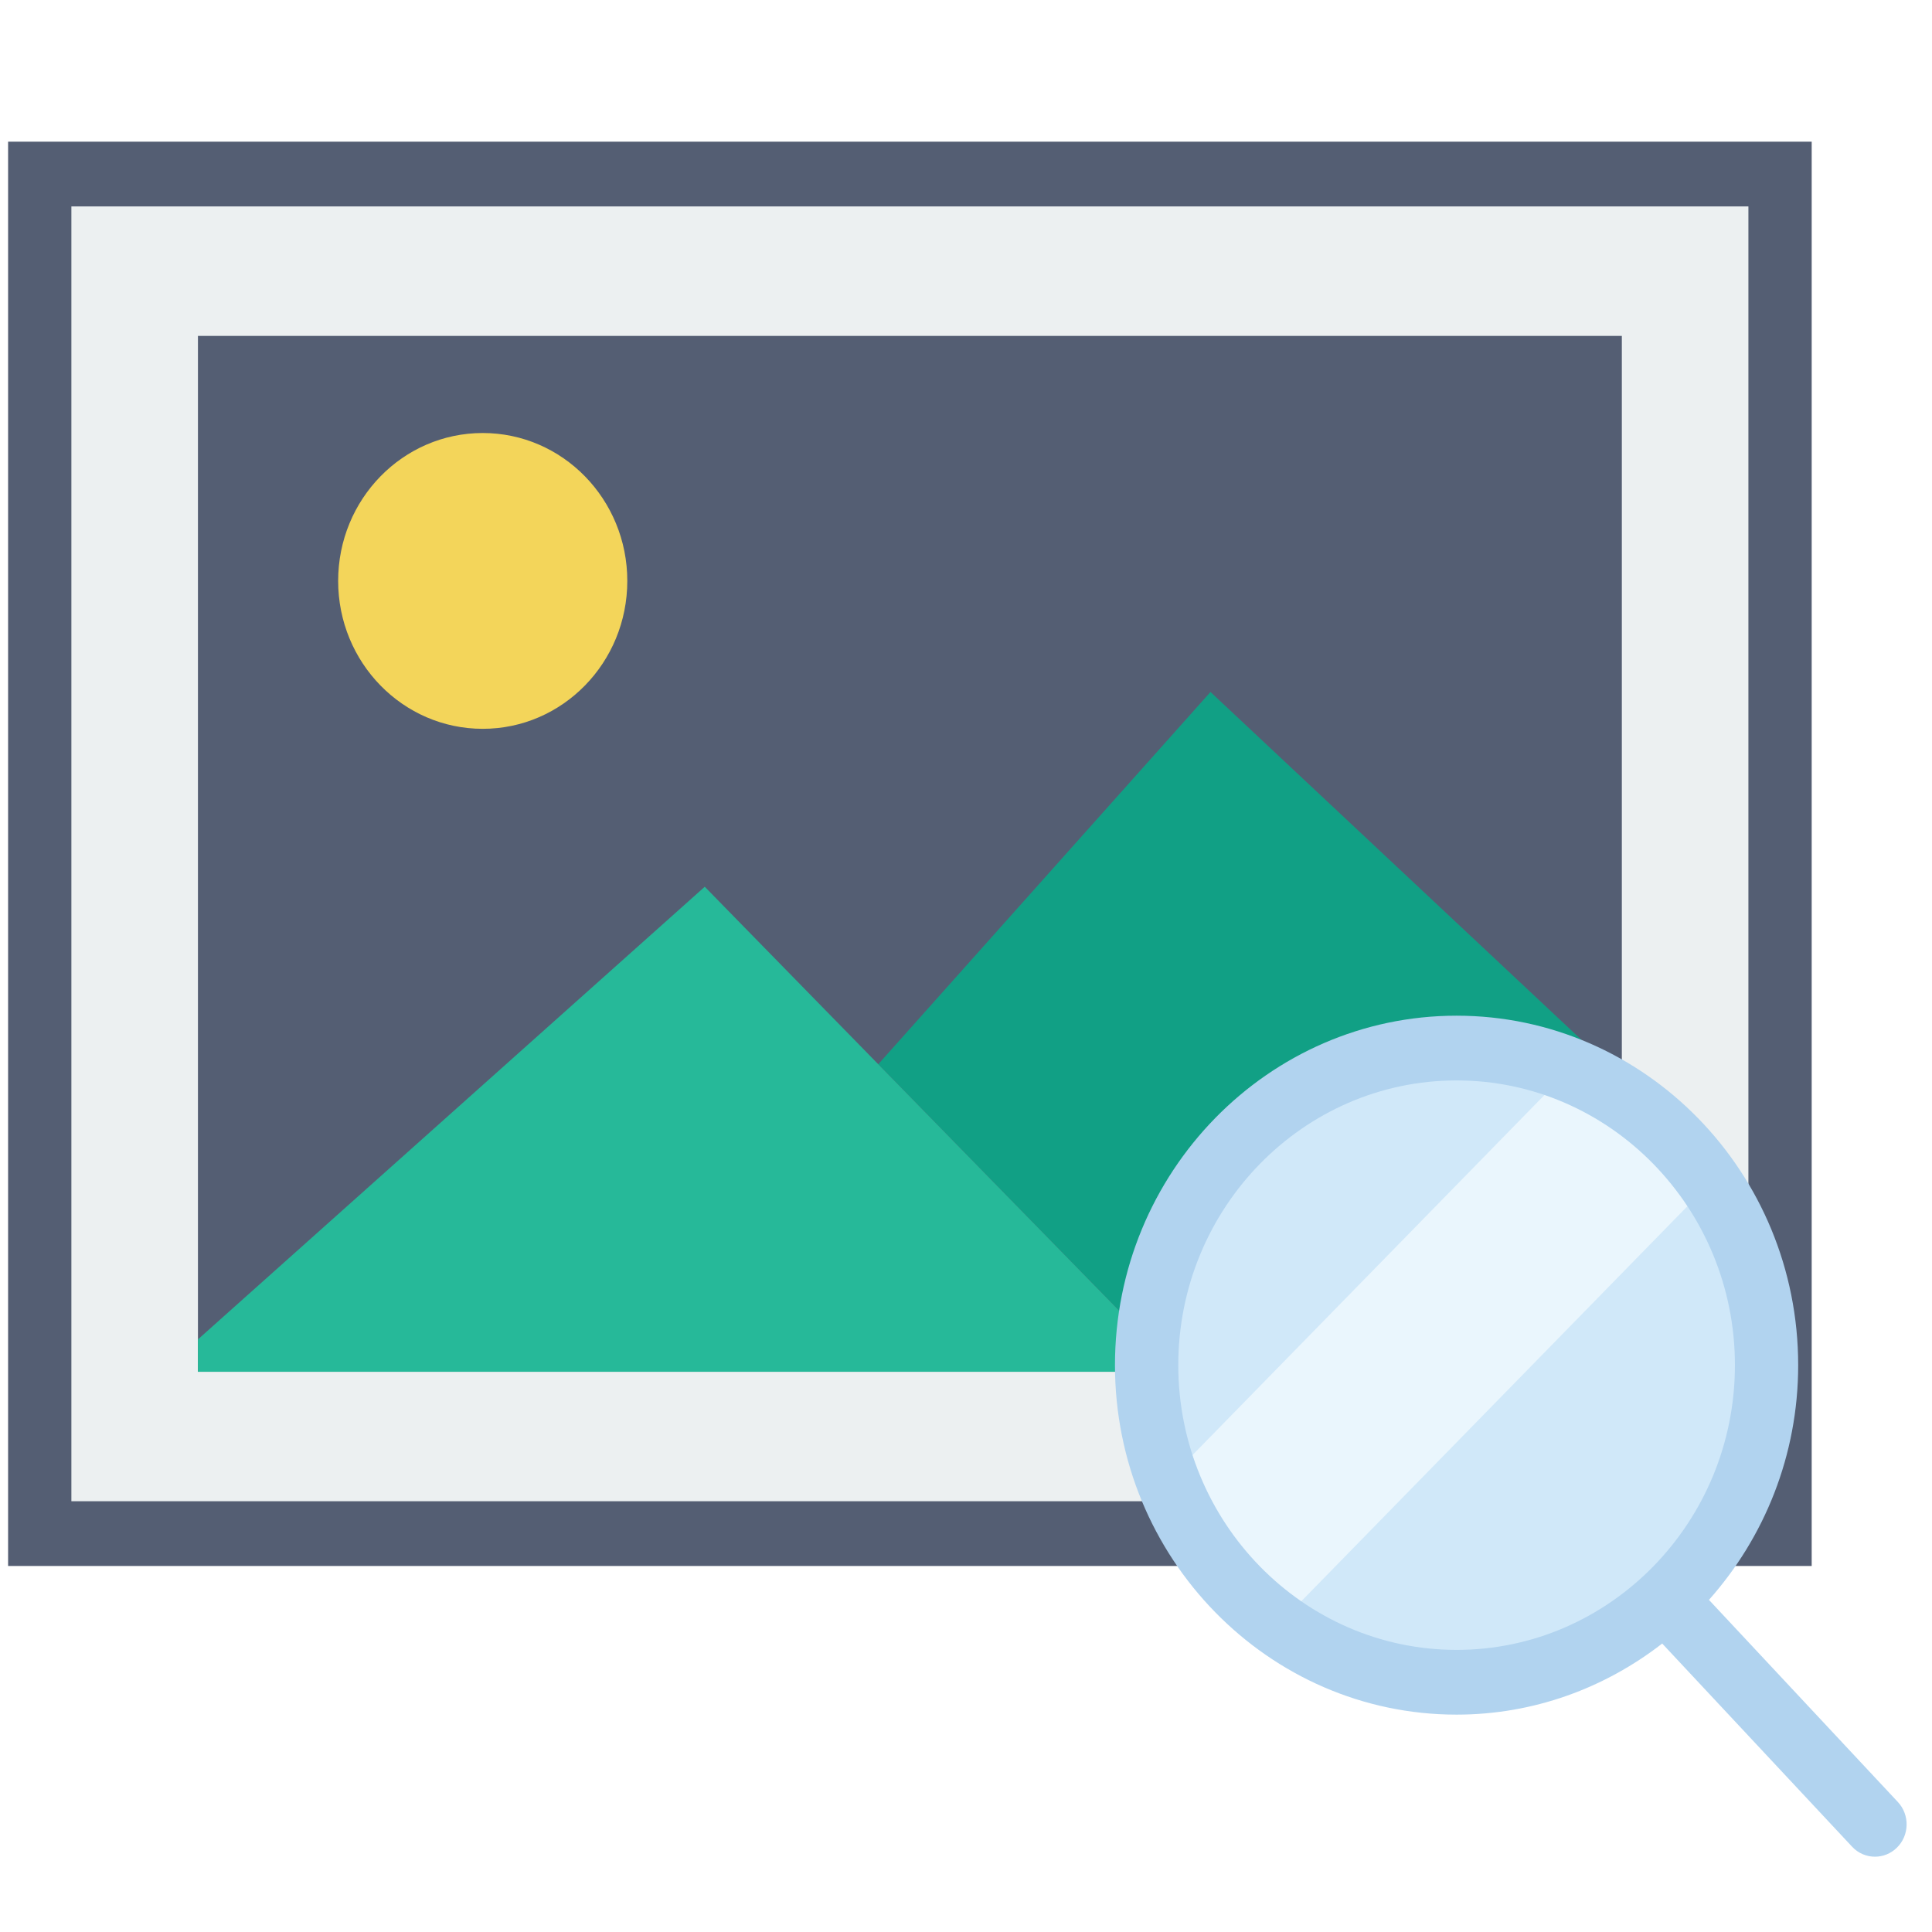
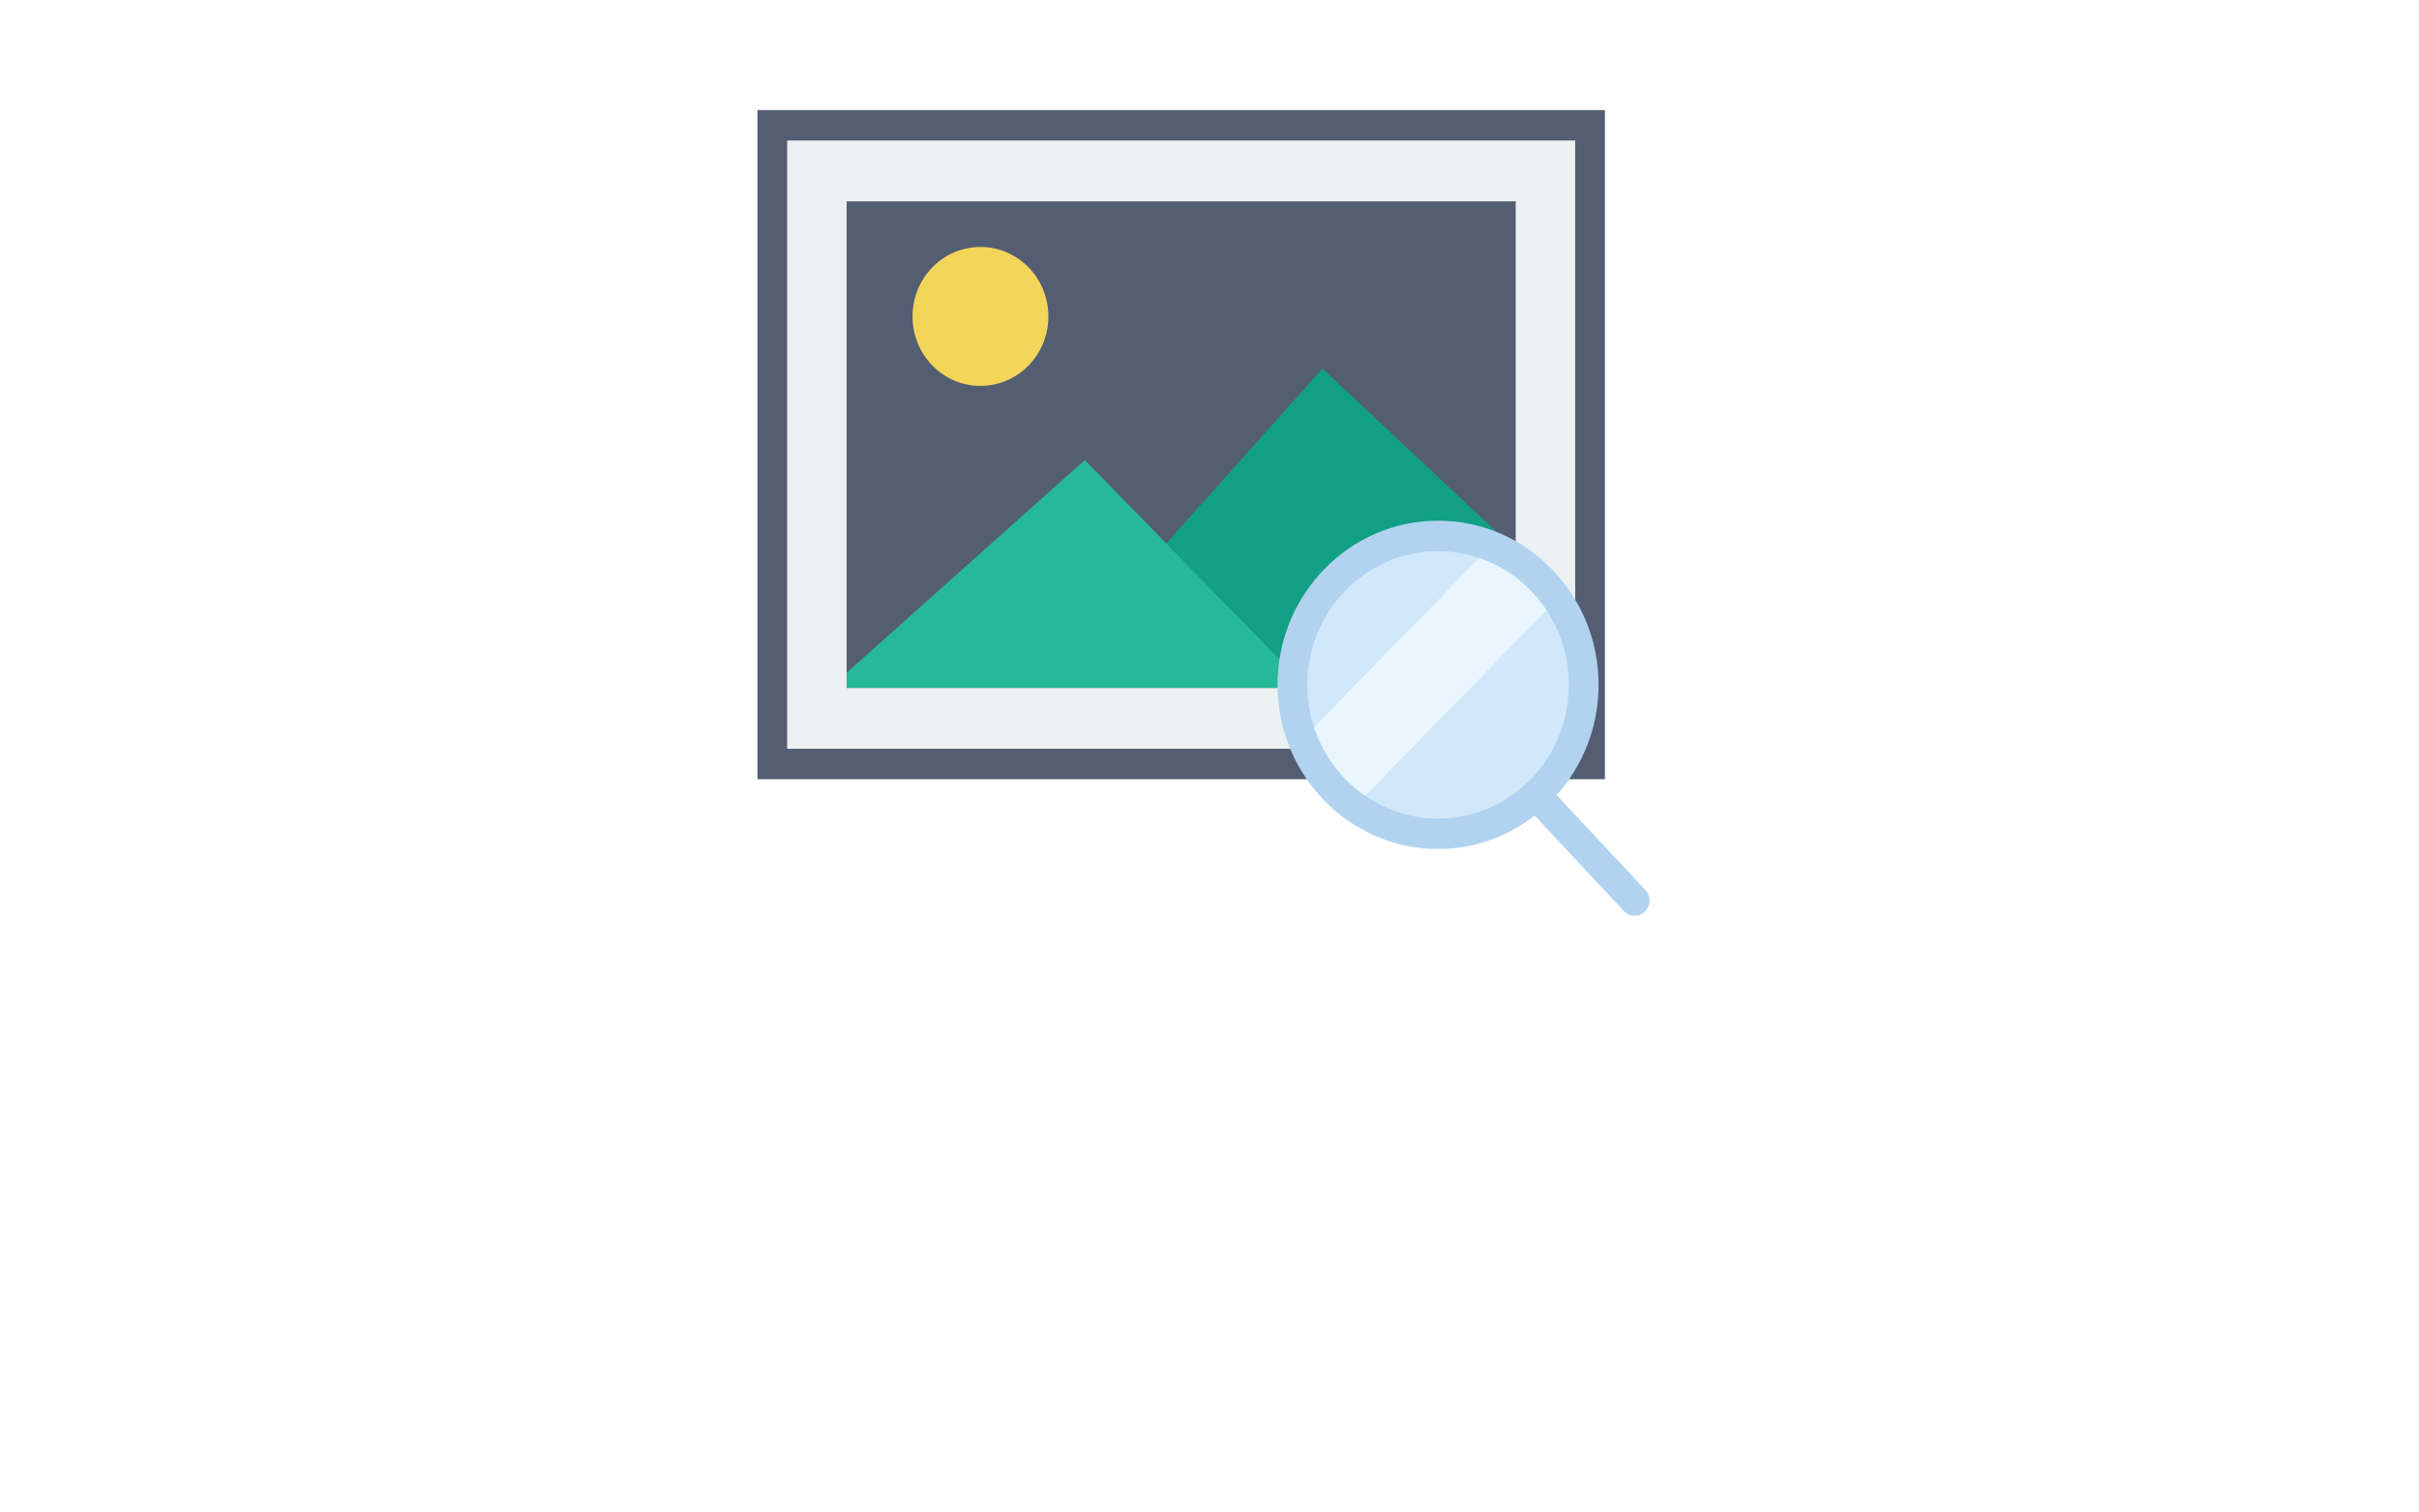
- <svg xmlns="http://www.w3.org/2000/svg" width="256" height="256" viewBox="0 0 67.733 67.733" version="1.1" id="svg8">
-   <defs id="defs2">
- 		
- 		
- 		
- 		
- 		
- 	</defs>
-   <g id="layer1" transform="translate(0,-229.2666)">
-     <g id="g3936" transform="matrix(1.10932,0,0,1.134857,0.2838743,230.2516)">
+ <svg xmlns="http://www.w3.org/2000/svg" width="400" height="250" viewBox="0 0 105.833 66.146" version="1.1" id="svg8">
+   <defs id="defs2" />
+   <g id="layer1" transform="translate(0,-230.8542)">
+     <g id="g3936" transform="matrix(0.6505085,0,0,0.6654833,33.1378,233.3365)">
      <g id="g3867">
        <g id="g3843">
          <rect x="1" y="4.509" style="fill:#ecf0f1" width="55" height="42" id="rect3839" />
          <path style="fill:#545e73" d="M 57,47.509 H 0 v -44 h 57 z m -55,-2 h 53 v -40 H 2 Z" id="path3841" />
        </g>
        <g id="g3849">
          <rect x="5" y="8.509" style="fill:#545e73" width="47" height="34" id="rect3845" />
          <path style="fill:#ecf0f1" d="M 53,43.509 H 4 v -36 h 49 z m -47,-2 h 45 v -32 H 6 Z" id="path3847" />
        </g>
        <circle style="fill:#f3d55a" cx="15" cy="17.078" r="4.569" id="circle3851" />
-         <polygon style="fill:#11a085" points="51,41.509 51,32.62 50,31.509 38,20.509 27.5,32.009 32.983,37.492 37,41.509 " id="polygon3853" />
+         <polygon style="fill:#11a085" points="38,20.509 27.5,32.009 32.983,37.492 37,41.509 51,41.509 51,32.62 50,31.509 " id="polygon3853" />
        <polygon style="fill:#26b999" points="22.017,26.526 6,40.509 6,41.509 37,41.509 32.983,37.492 " id="polygon3855" />
        <g id="g3865">
          <circle id="circle3859" r="9.796" cy="41.305" cx="45.777" style="fill:#d0e8f9" />
          <path id="path3861" d="M 49.33,32.184 36.656,44.858 c 0.706,1.81 1.93,3.357 3.495,4.459 L 53.789,35.679 C 52.687,34.113 51.14,32.889 49.33,32.184 Z" style="fill:#eaf6fd" />
          <path id="path3863" d="m 59.723,54.8 -5.97,-6.244 c 1.746,-1.919 2.82,-4.458 2.82,-7.251 0,-5.953 -4.843,-10.796 -10.796,-10.796 -5.953,0 -10.796,4.843 -10.796,10.796 0,5.953 4.843,10.796 10.796,10.796 2.442,0 4.689,-0.824 6.499,-2.196 l 6.001,6.276 c 0.196,0.206 0.459,0.309 0.723,0.309 0.249,0 0.497,-0.092 0.691,-0.277 0.399,-0.381 0.414,-1.014 0.032,-1.413 z M 36.982,41.305 c 0,-4.85 3.946,-8.796 8.796,-8.796 4.85,0 8.796,3.946 8.796,8.796 0,4.85 -3.946,8.796 -8.796,8.796 -4.85,0 -8.796,-3.946 -8.796,-8.796 z" style="fill:#b1d3ef" />
        </g>
      </g>
-       <g id="g3869">
- </g>
-       <g id="g3871">
- </g>
-       <g id="g3873">
- </g>
-       <g id="g3875">
- </g>
-       <g id="g3877">
- </g>
-       <g id="g3879">
- </g>
-       <g id="g3881">
- </g>
-       <g id="g3883">
- </g>
-       <g id="g3885">
- </g>
-       <g id="g3887">
- </g>
-       <g id="g3889">
- </g>
-       <g id="g3891">
- </g>
-       <g id="g3893">
- </g>
-       <g id="g3895">
- </g>
-       <g id="g3897">
- </g>
+       <g id="g3869" />
+       <g id="g3871" />
+       <g id="g3873" />
+       <g id="g3875" />
+       <g id="g3877" />
+       <g id="g3879" />
+       <g id="g3881" />
+       <g id="g3883" />
+       <g id="g3885" />
+       <g id="g3887" />
+       <g id="g3889" />
+       <g id="g3891" />
+       <g id="g3893" />
+       <g id="g3895" />
+       <g id="g3897" />
    </g>
+     <flowRoot xml:space="preserve" id="flowRoot4022" style="font-style:normal;font-variant:normal;font-weight:normal;font-stretch:normal;font-size:40px;line-height:1.25;font-family:Ubuntu;-inkscape-font-specification:Ubuntu;letter-spacing:0px;word-spacing:0px;fill:#000000;fill-opacity:1;stroke:none" transform="matrix(0.2645832,0,0,0.2645832,-17.65147,229.7391)">
+       <flowRegion id="flowRegion4024" style="font-style:normal;font-variant:normal;font-weight:normal;font-stretch:normal;font-family:Ubuntu;-inkscape-font-specification:Ubuntu">
+         <rect id="rect4026" width="372.857" height="76.429" x="94.643" y="173.5" style="font-style:normal;font-variant:normal;font-weight:normal;font-stretch:normal;font-family:Ubuntu;-inkscape-font-specification:Ubuntu" />
+       </flowRegion>
+       <flowPara id="flowPara4028" style="font-style:normal;font-variant:normal;font-weight:normal;font-stretch:normal;font-size:64px;font-family:Ubuntu;-inkscape-font-specification:Ubuntu;fill:#2980b9;fill-opacity:1">imagelearn</flowPara>
+     </flowRoot>
  </g>
</svg>
